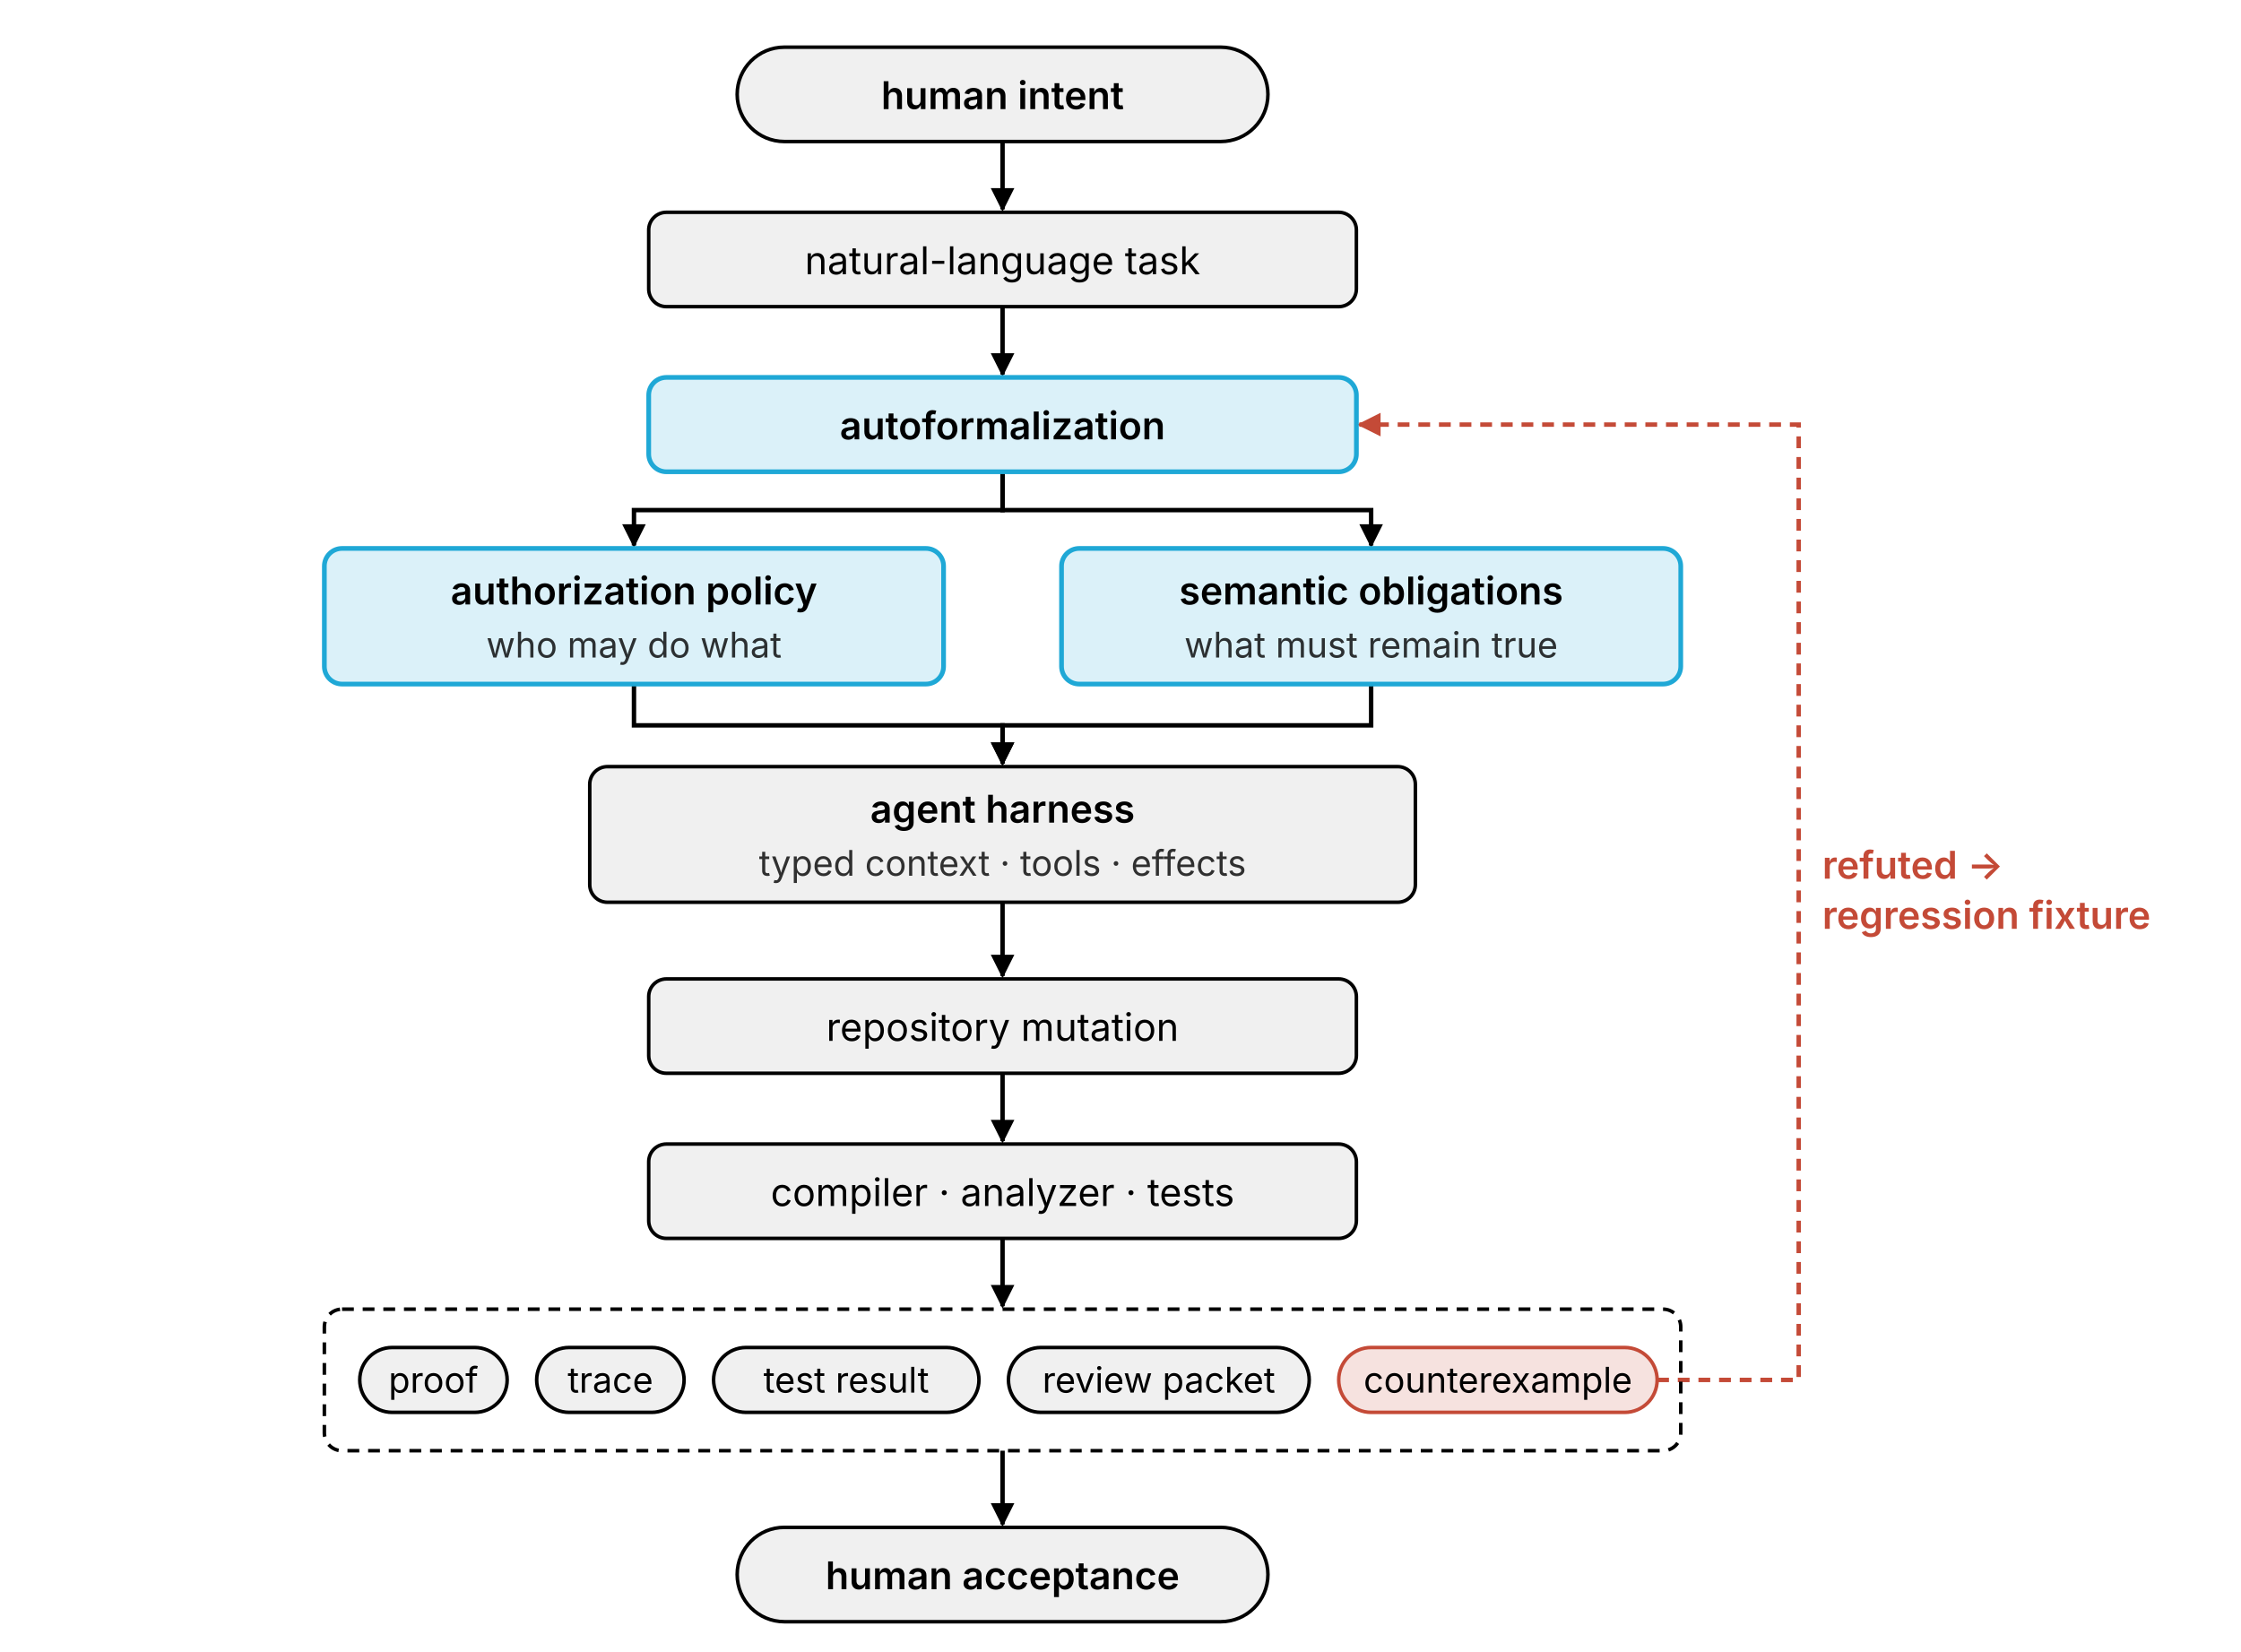
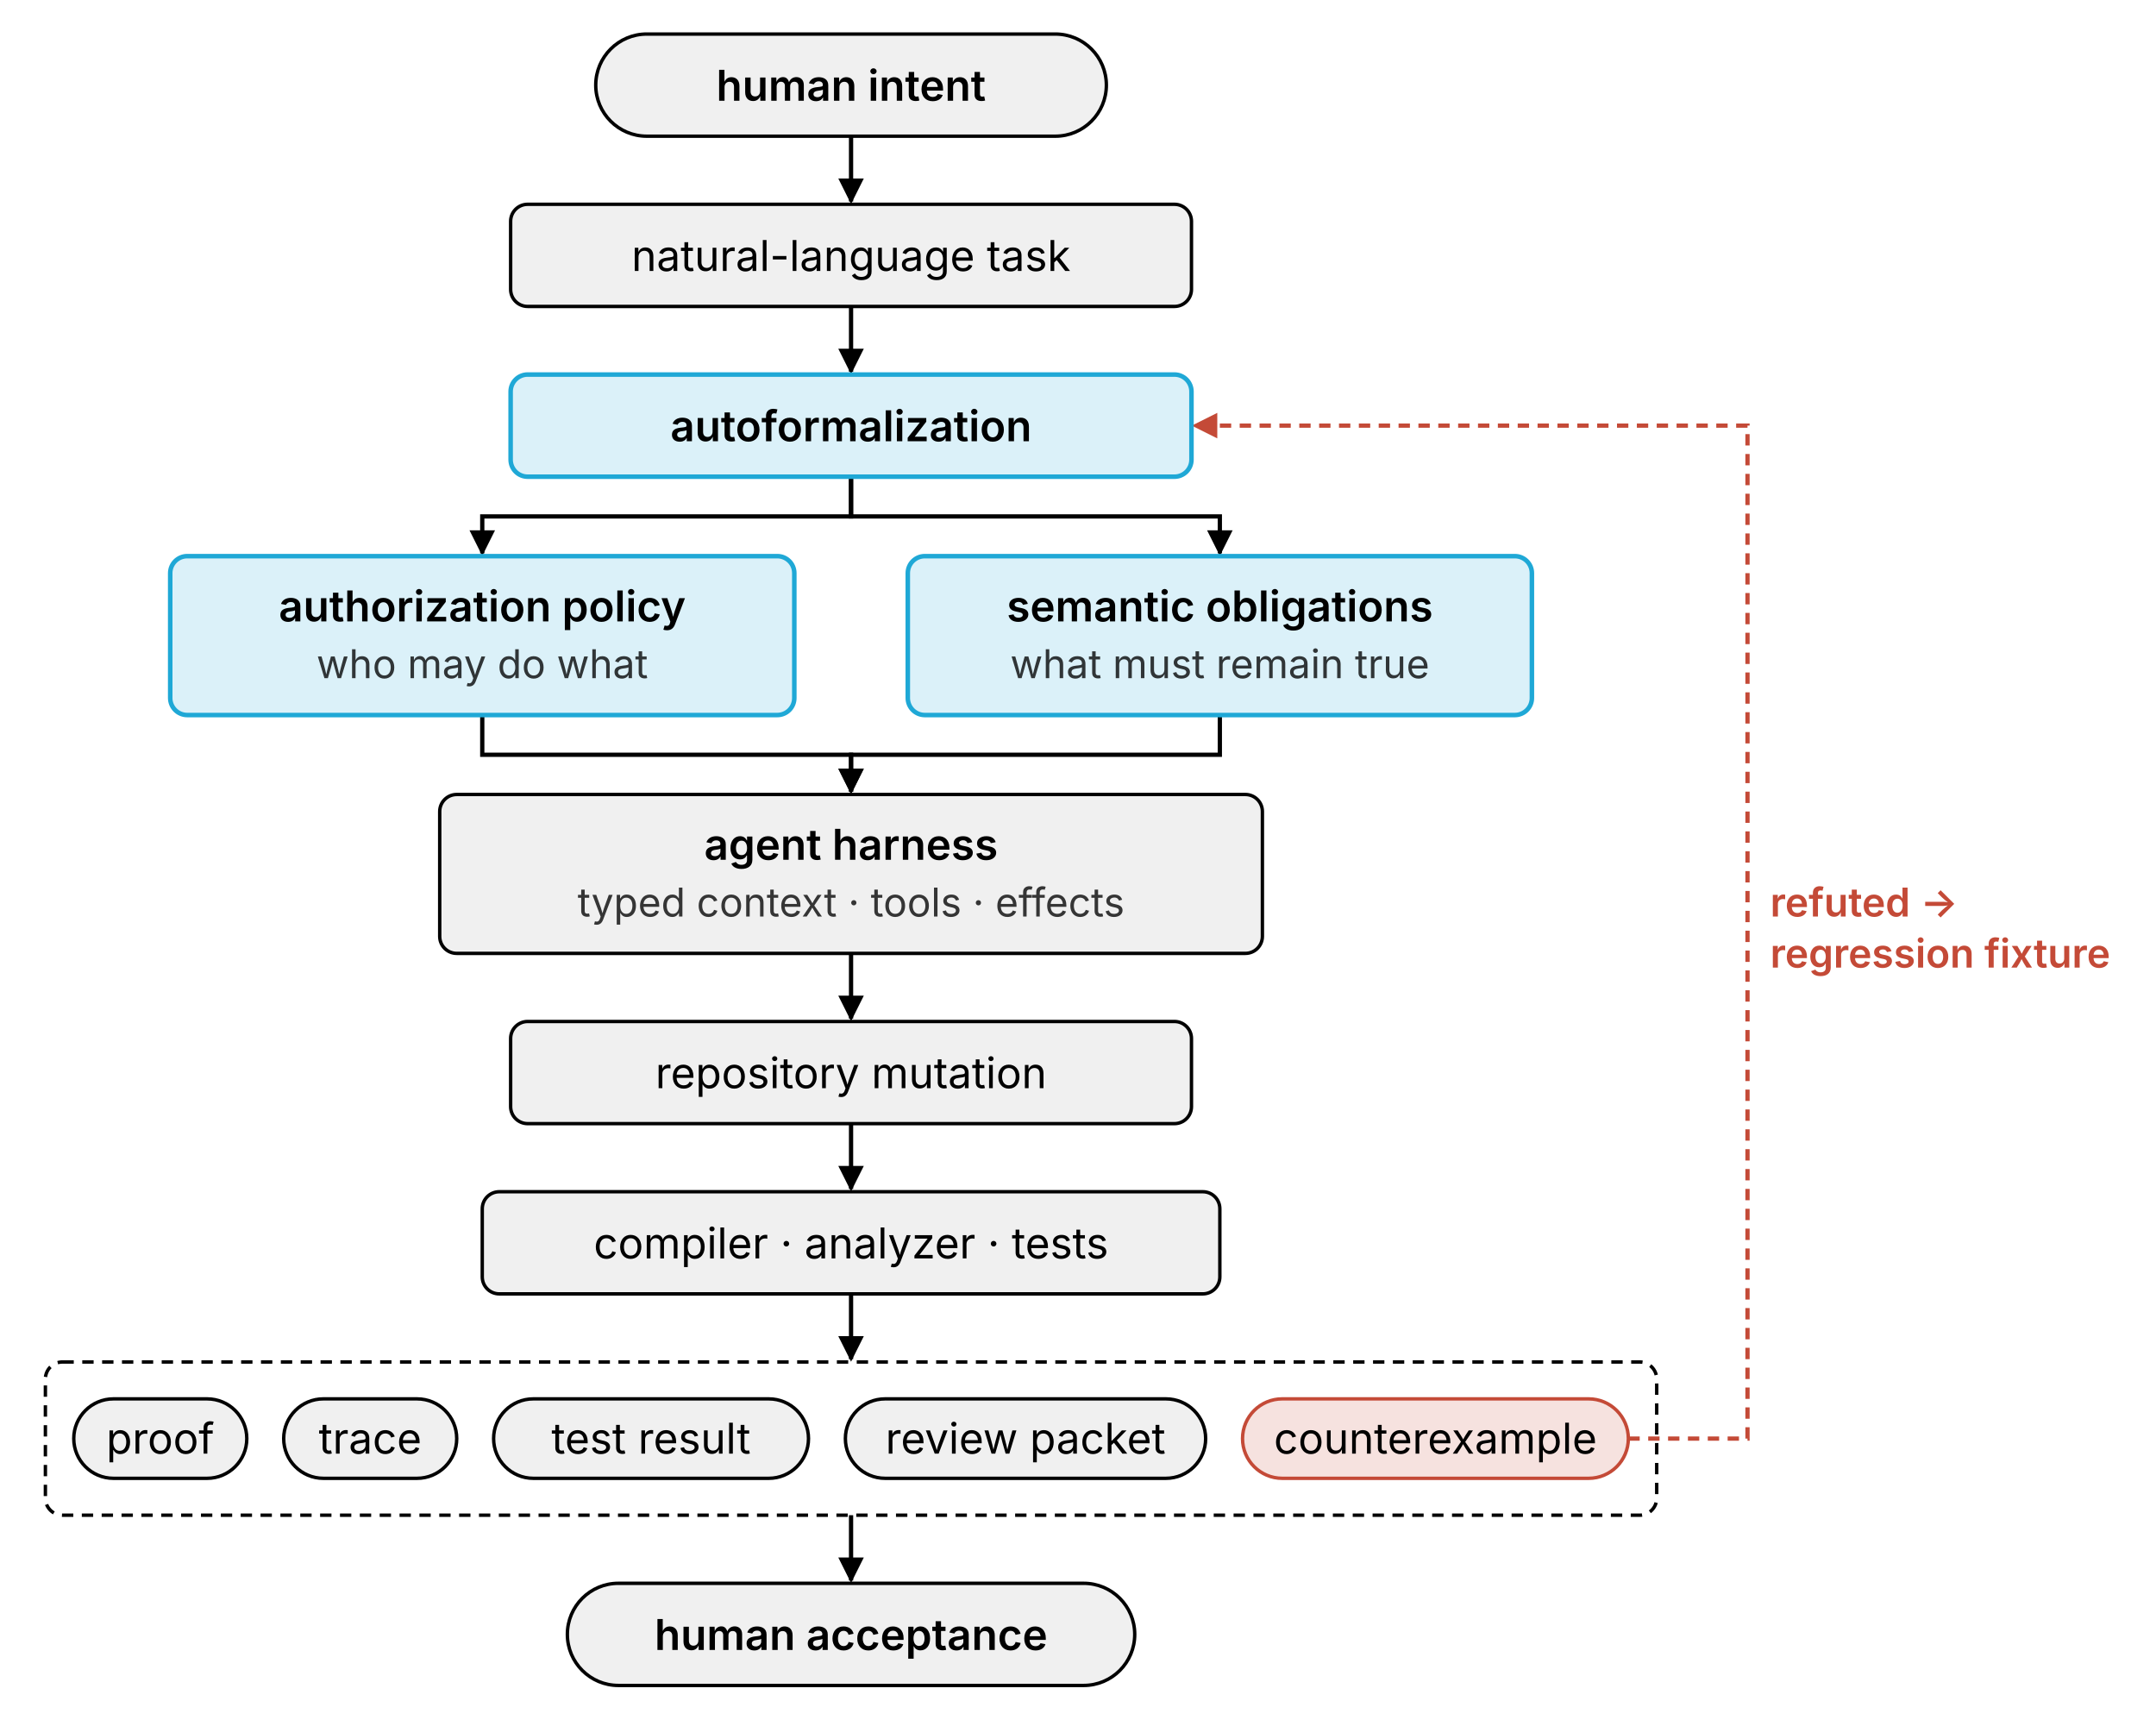
- <svg xmlns="http://www.w3.org/2000/svg" viewBox="0 0 760 560" width="100%" role="img" aria-labelledby="f5-title f5-desc" font-family="Inter, -apple-system, 'Segoe UI', Helvetica, Arial, sans-serif" fill="currentColor">
+ <svg xmlns="http://www.w3.org/2000/svg" viewBox="0 0 760 606" width="100%" role="img" aria-labelledby="f5-title f5-desc" font-family="Inter, -apple-system, 'Segoe UI', Helvetica, Arial, sans-serif" fill="currentColor">
  <defs>
-     <marker id="f5-arrow" viewBox="0 0 10 10" refX="9" refY="5" markerWidth="8" markerHeight="8" markerUnits="userSpaceOnUse" orient="auto">
+     <marker id="f5-arrow" viewBox="0 0 10 10" refX="9" refY="5" markerWidth="9" markerHeight="9" markerUnits="userSpaceOnUse" orient="auto">
      <path d="M0,0 L10,5 L0,10 Z" fill="currentColor" />
    </marker>
-     <marker id="f5-arrow-red" viewBox="0 0 10 10" refX="9" refY="5" markerWidth="8" markerHeight="8" markerUnits="userSpaceOnUse" orient="auto">
+     <marker id="f5-arrow-red" viewBox="0 0 10 10" refX="9" refY="5" markerWidth="9" markerHeight="9" markerUnits="userSpaceOnUse" orient="auto">
      <path d="M0,0 L10,5 L0,10 Z" fill="#c44a37" />
    </marker>
  </defs>
  <g fill="none" stroke="currentColor" stroke-width="1.5" marker-end="url(#f5-arrow)">
-     <line x1="340" y1="48" x2="340" y2="71" />
-     <line x1="340" y1="104" x2="340" y2="127" />
-     <line x1="340" y1="306" x2="340" y2="331" />
-     <line x1="340" y1="364" x2="340" y2="387" />
-     <line x1="340" y1="420" x2="340" y2="443" />
-     <line x1="340" y1="492" x2="340" y2="517" />
-     <path d="M340,160 V173 H215 V185" />
-     <path d="M340,160 V173 H465 V185" />
-     <path d="M215,232 V246 H340 V259" />
-     <path d="M465,232 V246 H340 V259" />
+     <line x1="300" y1="48" x2="300" y2="71" />
+     <line x1="300" y1="108" x2="300" y2="131" />
+     <line x1="300" y1="336" x2="300" y2="359" />
+     <line x1="300" y1="396" x2="300" y2="419" />
+     <line x1="300" y1="456" x2="300" y2="479" />
+     <line x1="300" y1="534" x2="300" y2="557" />
+     <path d="M300,168 V182 H170 V195" />
+     <path d="M300,168 V182 H430 V195" />
+     <path d="M170,252 V266 H300 V279" />
+     <path d="M430,252 V266 H300 V279" />
  </g>
-   <path d="M562,468 H610 V144 H461" fill="none" stroke="#c44a37" stroke-width="1.5" stroke-dasharray="4 3" marker-end="url(#f5-arrow-red)" />
-   <text x="618" y="298" font-size="13" font-weight="600" fill="#c44a37">
-     <tspan x="618" dy="0">refuted →</tspan>
-     <tspan x="618" dy="17">regression fixture</tspan>
+   <path d="M574,507 H616 V150 H421" fill="none" stroke="#c44a37" stroke-width="1.5" stroke-dasharray="4 3" marker-end="url(#f5-arrow-red)" />
+   <text x="624" y="323" font-size="14" font-weight="600" fill="#c44a37">
+     <tspan x="624" dy="0">refuted →</tspan>
+     <tspan x="624" dy="18">regression fixture</tspan>
  </text>
-   <rect x="250" y="16" width="180" height="32" rx="16" fill="rgba(128,128,128,0.12)" stroke="currentColor" stroke-width="1.2" />
-   <text x="340" y="37" font-size="13" font-weight="600" text-anchor="middle" fill="currentColor">human intent</text>
-   <rect x="220" y="72" width="240" height="32" rx="6" fill="rgba(128,128,128,0.12)" stroke="currentColor" stroke-width="1.2" />
-   <text x="340" y="93" font-size="13" text-anchor="middle" fill="currentColor">natural-language task</text>
-   <rect x="220" y="128" width="240" height="32" rx="6" fill="rgba(31,168,214,0.16)" stroke="#1fa8d6" stroke-width="1.6" />
-   <text x="340" y="149" font-size="13" font-weight="600" text-anchor="middle" fill="currentColor">autoformalization</text>
-   <rect x="110" y="186" width="210" height="46" rx="6" fill="rgba(31,168,214,0.16)" stroke="#1fa8d6" stroke-width="1.6" />
-   <text x="215" y="205" font-size="13" font-weight="600" text-anchor="middle" fill="currentColor">authorization policy</text>
-   <text x="215" y="223" font-size="12" text-anchor="middle" fill="currentColor" opacity="0.8">who may do what</text>
-   <rect x="360" y="186" width="210" height="46" rx="6" fill="rgba(31,168,214,0.16)" stroke="#1fa8d6" stroke-width="1.6" />
-   <text x="465" y="205" font-size="13" font-weight="600" text-anchor="middle" fill="currentColor">semantic obligations</text>
-   <text x="465" y="223" font-size="12" text-anchor="middle" fill="currentColor" opacity="0.8">what must remain true</text>
-   <rect x="200" y="260" width="280" height="46" rx="6" fill="rgba(128,128,128,0.12)" stroke="currentColor" stroke-width="1.2" />
-   <text x="340" y="279" font-size="13" font-weight="600" text-anchor="middle" fill="currentColor">agent harness</text>
-   <text x="340" y="297" font-size="12" text-anchor="middle" fill="currentColor" opacity="0.8">typed context · tools · effects</text>
-   <rect x="220" y="332" width="240" height="32" rx="6" fill="rgba(128,128,128,0.12)" stroke="currentColor" stroke-width="1.2" />
-   <text x="340" y="353" font-size="13" text-anchor="middle" fill="currentColor">repository mutation</text>
-   <rect x="220" y="388" width="240" height="32" rx="6" fill="rgba(128,128,128,0.12)" stroke="currentColor" stroke-width="1.2" />
-   <text x="340" y="409" font-size="13" text-anchor="middle" fill="currentColor">compiler · analyzer · tests</text>
-   <rect x="110" y="444" width="460" height="48" rx="6" fill="none" stroke="currentColor" stroke-width="1.2" stroke-dasharray="4 3" />
-   <g font-size="12" text-anchor="middle" fill="currentColor">
-     <rect x="122" y="457" width="50" height="22" rx="11" fill="rgba(128,128,128,0.12)" stroke="currentColor" stroke-width="1.2" />
-     <text x="147" y="472.3">proof</text>
-     <rect x="182" y="457" width="50" height="22" rx="11" fill="rgba(128,128,128,0.12)" stroke="currentColor" stroke-width="1.2" />
-     <text x="207" y="472.3">trace</text>
-     <rect x="242" y="457" width="90" height="22" rx="11" fill="rgba(128,128,128,0.12)" stroke="currentColor" stroke-width="1.2" />
-     <text x="287" y="472.3">test result</text>
-     <rect x="342" y="457" width="102" height="22" rx="11" fill="rgba(128,128,128,0.12)" stroke="currentColor" stroke-width="1.2" />
-     <text x="393" y="472.3">review packet</text>
-     <rect x="454" y="457" width="108" height="22" rx="11" fill="rgba(196,74,55,0.16)" stroke="#c44a37" stroke-width="1.2" />
-     <text x="508" y="472.3">counterexample</text>
+   <rect x="210" y="12" width="180" height="36" rx="18" fill="rgba(128,128,128,0.12)" stroke="currentColor" stroke-width="1.2" />
+   <text x="300" y="35.5" font-size="15" font-weight="600" text-anchor="middle" fill="currentColor">human intent</text>
+   <rect x="180" y="72" width="240" height="36" rx="6" fill="rgba(128,128,128,0.12)" stroke="currentColor" stroke-width="1.2" />
+   <text x="300" y="95.5" font-size="15" text-anchor="middle" fill="currentColor">natural-language task</text>
+   <rect x="180" y="132" width="240" height="36" rx="6" fill="rgba(31,168,214,0.16)" stroke="#1fa8d6" stroke-width="1.6" />
+   <text x="300" y="155.5" font-size="15" font-weight="600" text-anchor="middle" fill="currentColor">autoformalization</text>
+   <rect x="60" y="196" width="220" height="56" rx="6" fill="rgba(31,168,214,0.16)" stroke="#1fa8d6" stroke-width="1.6" />
+   <text x="170" y="219" font-size="15" font-weight="600" text-anchor="middle" fill="currentColor">authorization policy</text>
+   <text x="170" y="239" font-size="14" text-anchor="middle" fill="currentColor" opacity="0.78">who may do what</text>
+   <rect x="320" y="196" width="220" height="56" rx="6" fill="rgba(31,168,214,0.16)" stroke="#1fa8d6" stroke-width="1.6" />
+   <text x="430" y="219" font-size="15" font-weight="600" text-anchor="middle" fill="currentColor">semantic obligations</text>
+   <text x="430" y="239" font-size="14" text-anchor="middle" fill="currentColor" opacity="0.78">what must remain true</text>
+   <rect x="155" y="280" width="290" height="56" rx="6" fill="rgba(128,128,128,0.12)" stroke="currentColor" stroke-width="1.2" />
+   <text x="300" y="303" font-size="15" font-weight="600" text-anchor="middle" fill="currentColor">agent harness</text>
+   <text x="300" y="323" font-size="14" text-anchor="middle" fill="currentColor" opacity="0.78">typed context · tools · effects</text>
+   <rect x="180" y="360" width="240" height="36" rx="6" fill="rgba(128,128,128,0.12)" stroke="currentColor" stroke-width="1.2" />
+   <text x="300" y="383.5" font-size="15" text-anchor="middle" fill="currentColor">repository mutation</text>
+   <rect x="170" y="420" width="260" height="36" rx="6" fill="rgba(128,128,128,0.12)" stroke="currentColor" stroke-width="1.2" />
+   <text x="300" y="443.5" font-size="15" text-anchor="middle" fill="currentColor">compiler · analyzer · tests</text>
+   <rect x="16" y="480" width="568" height="54" rx="6" fill="none" stroke="currentColor" stroke-width="1.2" stroke-dasharray="4 3" />
+   <g font-size="15" text-anchor="middle" fill="currentColor">
+     <rect x="26" y="493" width="61" height="28" rx="14" fill="rgba(128,128,128,0.12)" stroke="currentColor" stroke-width="1.2" />
+     <text x="56.5" y="512.3">proof</text>
+     <rect x="100" y="493" width="61" height="28" rx="14" fill="rgba(128,128,128,0.12)" stroke="currentColor" stroke-width="1.2" />
+     <text x="130.5" y="512.3">trace</text>
+     <rect x="174" y="493" width="111" height="28" rx="14" fill="rgba(128,128,128,0.12)" stroke="currentColor" stroke-width="1.2" />
+     <text x="229.5" y="512.3">test result</text>
+     <rect x="298" y="493" width="127" height="28" rx="14" fill="rgba(128,128,128,0.12)" stroke="currentColor" stroke-width="1.2" />
+     <text x="361.5" y="512.3">review packet</text>
+     <rect x="438" y="493" width="136" height="28" rx="14" fill="rgba(196,74,55,0.16)" stroke="#c44a37" stroke-width="1.2" />
+     <text x="506" y="512.3">counterexample</text>
  </g>
-   <rect x="250" y="518" width="180" height="32" rx="16" fill="rgba(128,128,128,0.12)" stroke="currentColor" stroke-width="1.2" />
-   <text x="340" y="539" font-size="13" font-weight="600" text-anchor="middle" fill="currentColor">human acceptance</text>
+   <rect x="200" y="558" width="200" height="36" rx="18" fill="rgba(128,128,128,0.12)" stroke="currentColor" stroke-width="1.2" />
+   <text x="300" y="581.5" font-size="15" font-weight="600" text-anchor="middle" fill="currentColor">human acceptance</text>
</svg>
